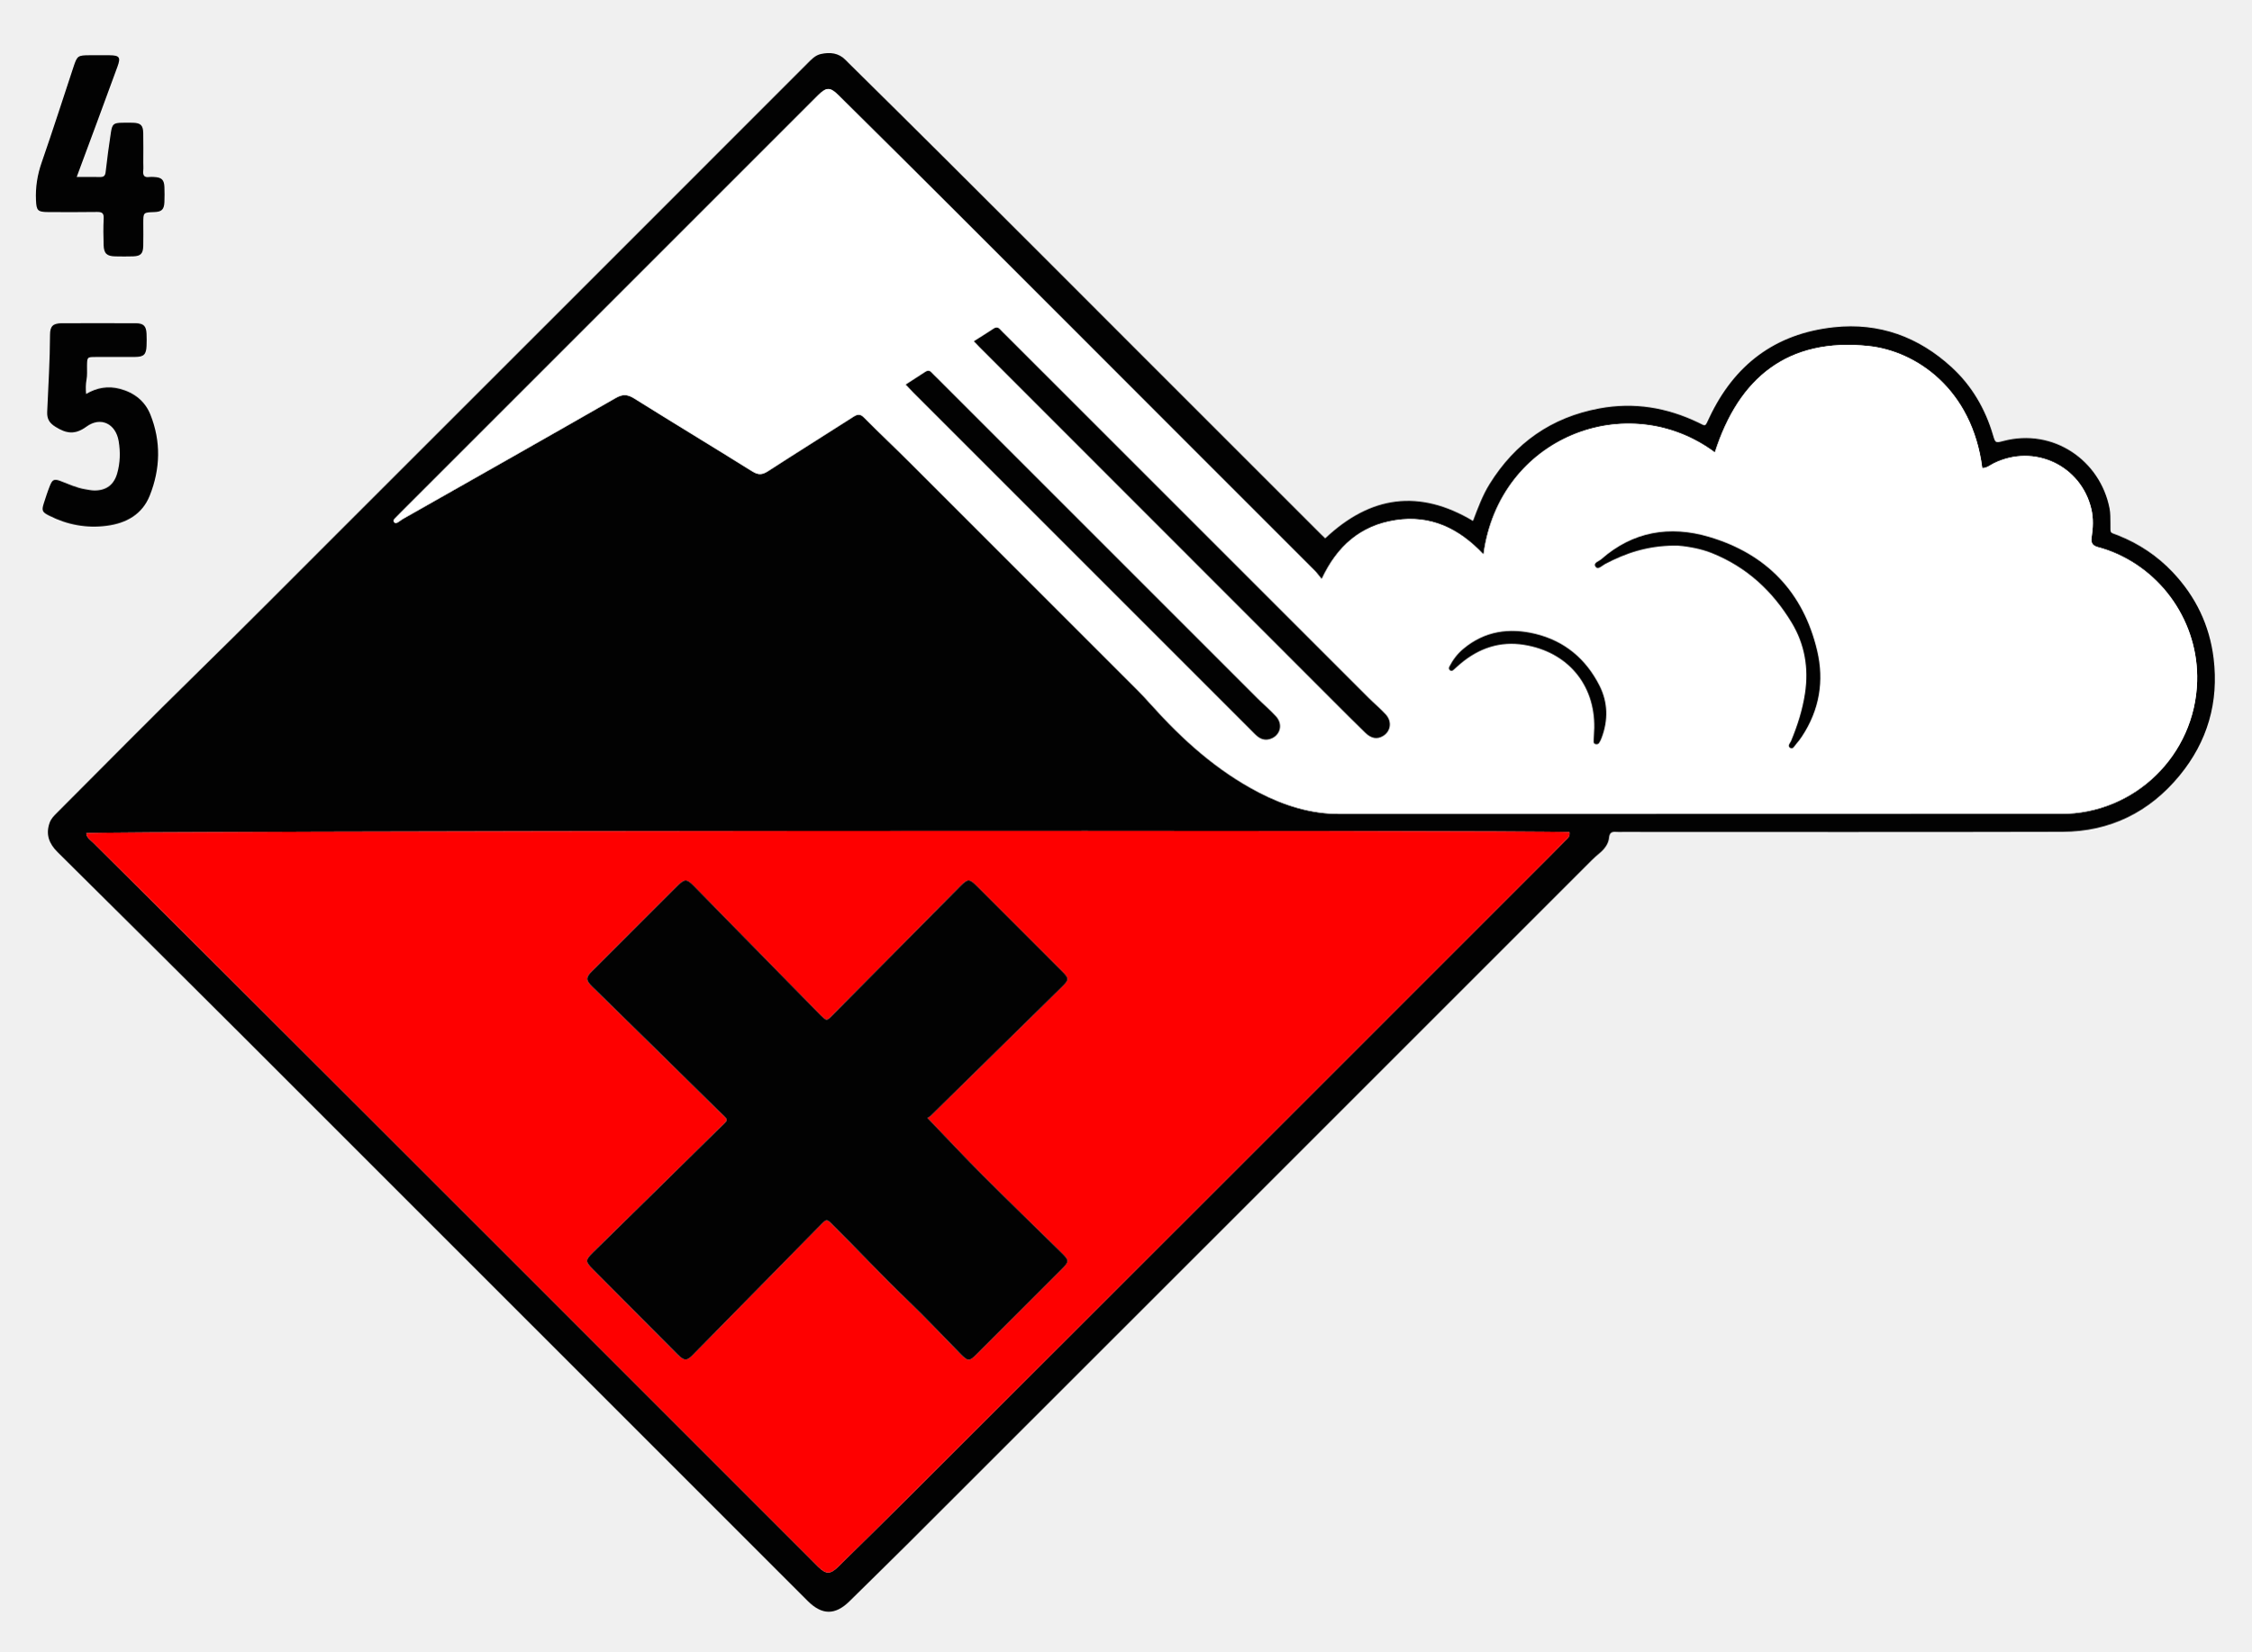
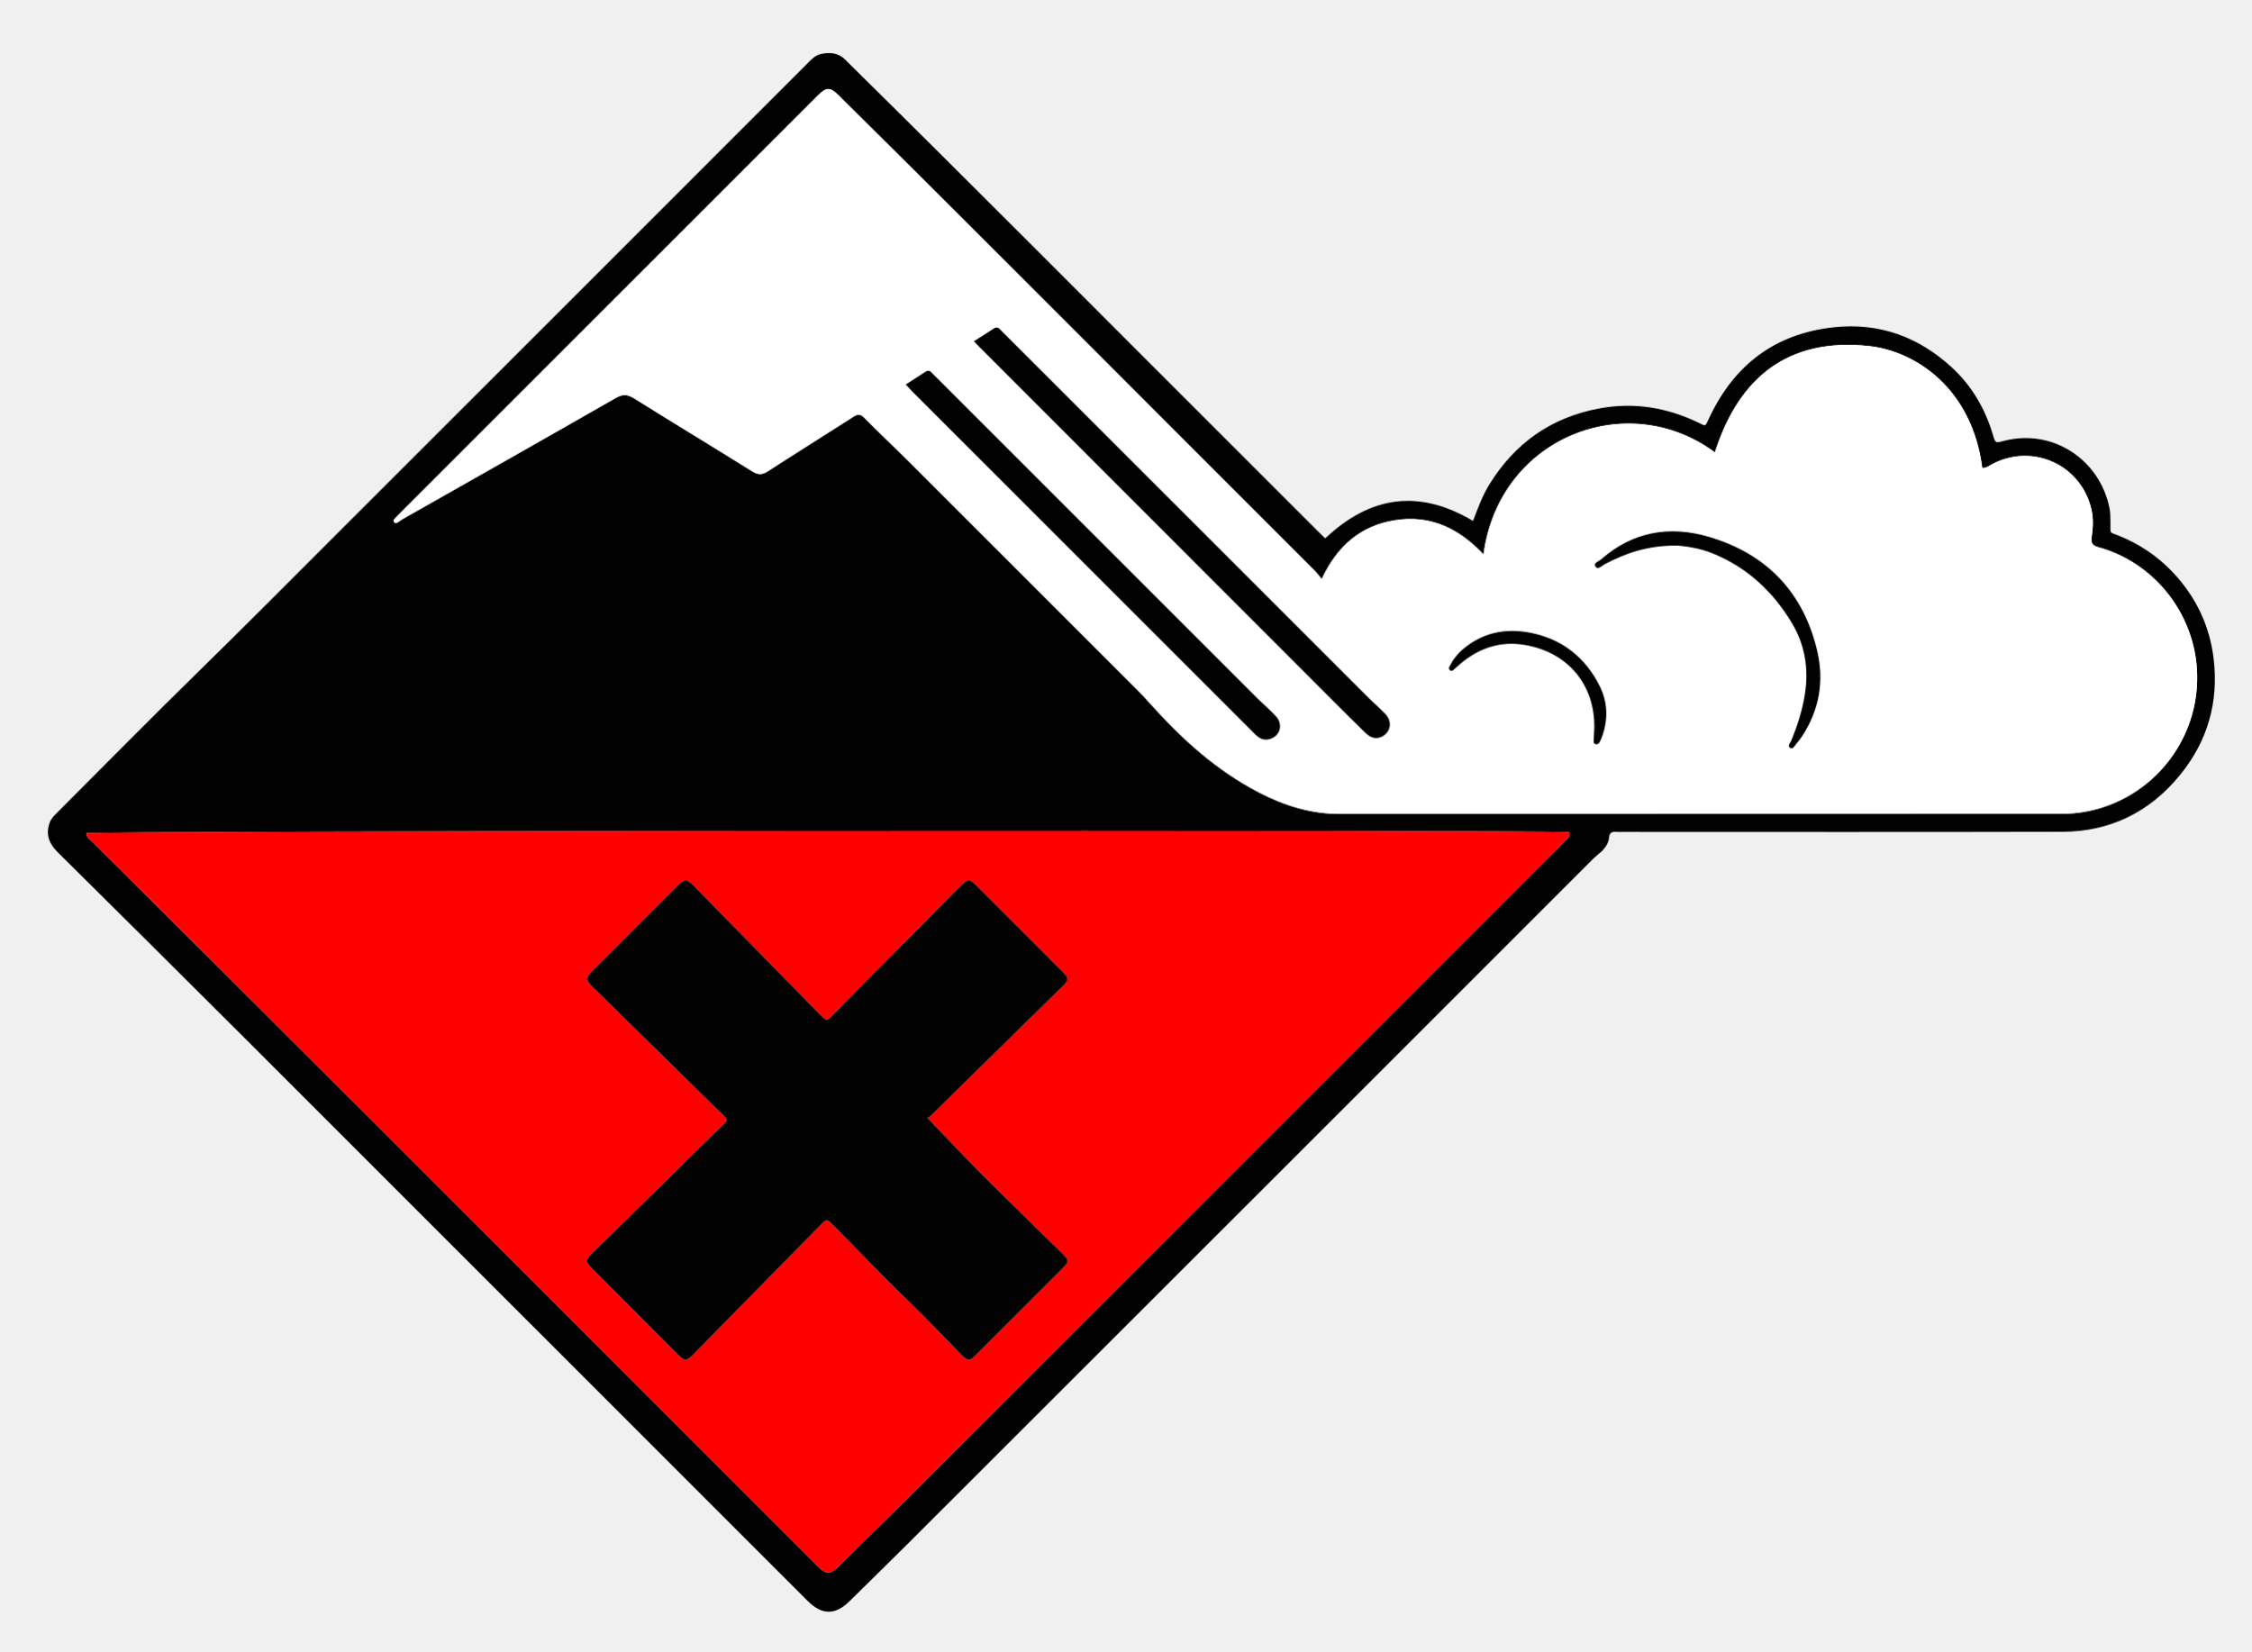
<svg xmlns="http://www.w3.org/2000/svg" viewBox="0 0 2268 1664">
  <path d="m-870 2302v-2480c1170.7-1e-3 2341.3-1e-3 3512-1e-3 1e-3 826.67 1e-3 1653.3 2e-3 2480-1170.7 1e-3 -2341.3 1e-3 -3512 2e-3zm2205.2-1759.5c-1.629-1.548-2.854-2.662-4.024-3.832-28.761-28.75-57.491-57.53-86.276-86.256-129.99-129.72-259.3-260.12-390.09-389.04-0.949-0.936-1.892-1.879-2.818-2.837-7.04-7.276-15.749-8.096-24.958-6.078-5.763 1.262-9.653 5.556-13.679 9.582-156.72 156.76-313.4 313.56-470.24 470.2-47.866 47.805-95.461 95.879-143.83 143.19-47.893 46.847-94.866 94.634-142.24 142.01-2.819 2.819-5.561 5.618-6.984 9.554-4.27 11.808-0.631 21.183 7.944 29.689 62.695 62.193 125.41 124.37 187.88 186.79 189.33 189.2 378.56 378.51 567.83 567.78 14.499 14.499 27.771 14.58 42.263 0.238 19.886-19.681 39.979-39.162 59.771-58.925 226.92-226.57 453.6-453.38 680.36-680.1 4.938-4.938 9.73-10.011 15.188-14.455 4.965-4.043 9.245-9.341 9.846-15.737 0.545-5.813 3.302-6.266 7.692-5.935 1.989 0.149 3.998 0.025 5.998 0.025 147.67 0 295.33 0.243 443-0.141 48.038-0.124 87.767-19.721 118.18-56.75 28.116-34.229 39.594-73.894 34.226-118.01-4.063-33.401-18.058-62.34-41.124-86.771-15.511-16.429-33.902-28.701-54.943-37.115-9.261-3.704-7.657-1.082-7.883-12.161-0.103-4.986 0.095-10.081-0.846-14.933-9.423-48.634-56.753-81.34-107.09-68.077-7.944 2.093-7.997 2.049-10.378-6.009-7.803-26.41-21.316-49.599-41.517-68.191-33.439-30.778-73.054-45.299-118.66-40.429-59.282 6.33-100.66 37.874-125.77 91.481-4.354 9.297-3.157 8.304-11.077 4.512-31.704-15.179-64.69-20.656-99.578-14.185-48.285 8.957-84.773 34.701-110.55 76.165-7.209 11.596-11.838 24.388-16.713 37.224-54.09-32.282-103.23-25.575-148.9 17.533zm-1248.5-145.51c-0.428-5.443-0.399-9.813 0.457-14.406 0.842-4.516 0.432-9.271 0.503-13.922 0.136-8.85 0.116-8.915 8.624-8.951 13.32-0.057 26.642 0.076 39.961-0.048 8.733-0.081 11.056-2.465 11.396-11.299 0.153-3.99 0.181-7.999-7e-3 -11.986-0.374-7.969-3.021-10.644-11.009-10.674-24.644-0.096-49.287-0.087-73.93-9e-3 -9.161 0.029-12.271 2.724-12.298 11.642-0.078 25.918-1.764 51.771-2.855 77.646-0.302 7.141 2.12 11.209 8.363 15.114 10.92 6.83 19.663 8.238 31.233-0.216 14.316-10.459 29.462-2.927 32.397 14.618 1.813 10.841 1.587 21.886-1.505 32.608-3.273 11.354-10.83 17.1-22.631 17.142-3.278 0.012-6.572-0.731-9.835-1.272-8.588-1.427-16.399-5.174-24.465-8.192-6.448-2.414-8.292-1.638-10.777 4.563-2.34 5.842-4.284 11.852-6.203 17.851-2.334 7.3-1.64 8.86 5.351 12.39 18.292 9.232 37.633 12.898 57.988 10.247 19.731-2.571 35.836-11.426 43.426-30.506 10.688-26.864 11.45-54.494 0.604-81.56-5.465-13.635-16.361-22.212-30.826-25.976-11.761-3.06-22.81-1.278-33.962 5.196zm-9.434-218.67c7.173-19.331 13.866-37.306 20.513-55.298 6.901-18.678 13.788-37.361 20.623-56.063 3.359-9.193 1.948-11.174-7.942-11.28-6.662-0.072-13.325-0.035-19.987-0.01-12.044 0.048-12.695 0.482-16.399 11.649-10.662 32.147-20.969 64.417-32.091 96.404-4.343 12.491-6.333 24.948-5.735 38.064 0.475 10.406 1.643 11.863 12.448 11.894 16.323 0.044 32.649 0.189 48.967-0.094 5.062-0.088 7.048 1.135 6.777 6.567-0.448 8.972-0.347 17.99-0.049 26.975 0.277 8.365 3.287 11.046 11.757 11.204 5.994 0.111 11.998 0.186 17.987-0.021 7.589-0.262 9.962-2.671 10.159-10.409 0.195-7.657 0.042-15.322 0.045-22.984 4e-3 -10.85 5e-3 -10.85 11.028-11.227 7.557-0.258 9.963-2.526 10.263-10.167 0.196-4.989 0.189-9.998 1e-3 -14.987-0.28-7.441-2.815-9.831-10.41-10.197-1.662-0.08-3.355-0.199-4.992 0.021-5.12 0.688-6.399-1.868-5.938-6.411 0.269-2.638 0.049-5.325 0.048-7.99 0-9.994 0.158-19.991-0.053-29.98-0.162-7.727-2.628-10.048-10.188-10.293-3.661-0.118-7.329-0.071-10.993-0.011-8.647 0.144-10.09 1.214-11.436 10.15-1.97 13.078-3.771 26.188-5.24 39.33-0.428 3.828-1.739 5.272-5.48 5.204-7.31-0.135-14.623-0.04-23.683-0.04z" clip-rule="evenodd" fill="none" fill-rule="evenodd" />
  <path d="m1335.2 542.48c45.669-43.108 94.813-49.815 148.9-17.531 4.875-12.836 9.504-25.628 16.713-37.224 25.776-41.464 62.265-67.208 110.55-76.165 34.888-6.472 67.874-0.994 99.578 14.185 7.92 3.792 6.723 4.785 11.077-4.512 25.108-53.607 66.488-85.151 125.77-91.481 45.604-4.87 85.219 9.65 118.66 40.429 20.2 18.593 33.714 41.781 41.517 68.191 2.381 8.058 2.434 8.102 10.378 6.009 50.338-13.263 97.668 19.443 107.09 68.077 0.94 4.852 0.743 9.946 0.846 14.933 0.226 11.079-1.378 8.457 7.883 12.161 21.041 8.414 39.433 20.687 54.943 37.115 23.066 24.432 37.061 53.37 41.124 86.771 5.368 44.12-6.109 83.785-34.226 118.01-30.417 37.029-70.146 56.626-118.18 56.75-147.66 0.384-295.33 0.141-443 0.141-2 0-4.009 0.124-5.998-0.025-4.391-0.331-7.147 0.122-7.692 5.935-0.601 6.396-4.881 11.694-9.846 15.737-5.458 4.444-10.25 9.518-15.188 14.455-226.76 226.72-453.44 453.53-680.36 680.1-19.792 19.763-39.885 39.244-59.771 58.925-14.491 14.342-27.764 14.261-42.263-0.238-189.27-189.26-378.49-378.58-567.83-567.78-62.466-62.423-125.18-124.6-187.88-186.79-8.575-8.507-12.214-17.882-7.944-29.689 1.423-3.936 4.165-6.734 6.984-9.554 47.374-47.378 94.347-95.165 142.24-142.01 48.365-47.311 95.96-95.385 143.83-143.19 156.84-156.64 313.52-313.44 470.24-470.2 4.025-4.026 7.916-8.32 13.679-9.582 9.209-2.018 17.918-1.198 24.958 6.078 0.927 0.958 1.869 1.901 2.818 2.837 130.79 128.92 260.1 259.32 390.09 389.04 28.785 28.726 57.516 57.506 86.276 86.256 1.17 1.17 2.395 2.285 4.024 3.832zm159.44 16.187c-24.995-26.58-53.718-39.979-88.877-34.524-34.895 5.414-58.652 26.064-74.13 59.378-3.06-3.663-4.989-6.379-7.313-8.699-159.25-158.91-317.68-318.64-477.58-476.9-0.711-0.704-1.409-1.419-2.126-2.116-8.333-8.096-11.888-8.129-20.104-0.182-0.958 0.928-1.892 1.88-2.834 2.822-139.06 139.06-278.12 278.11-417.18 417.17-2.356 2.356-4.7 4.726-7.015 7.123-0.995 1.031-1.306 2.197 0.181 4.022 3.055-0.096 5.577-2.396 8.279-3.926 71.544-40.537 143.12-81.018 214.47-121.9 7.056-4.043 11.863-3.63 18.557 0.559 39.517 24.729 79.441 48.806 118.98 73.506 6.029 3.767 10.101 3.46 15.894-0.302 28.488-18.496 57.353-36.413 85.928-54.778 4.352-2.797 6.993-2.978 10.883 0.951 15.462 15.615 31.473 30.685 47.023 46.214 76.182 76.075 152.29 152.22 228.39 228.38 4.707 4.71 9.22 9.623 13.666 14.582 31.575 35.215 66.322 66.558 108.66 88.511 25.438 13.188 52.184 21.612 81.211 21.607 242.32-0.04 484.65 0.039 726.97-0.06 74.369-0.03 134.97-59.323 137.04-133.6 1.635-58.571-35.012-112.36-90.105-132.19-3.127-1.125-6.325-2.08-9.535-2.944-5.119-1.379-7.612-3.639-6.654-9.85 1.466-9.508 1.969-19.208-0.33-28.813-10.493-43.826-57.684-65.892-98.197-45.931-3.721 1.833-7.063 4.866-11.623 4.82-10.273-80.233-67.266-117.95-114.47-122.95-81.333-8.614-130.78 31.714-154.96 107.18-88.059-65.297-217.32-15.819-233.1 102.82zm86.67 279.92c-37.589-2.355-1486.1-1.323-1494.4 1.06 0.359 4.517 4.1 6.663 6.831 9.374 40.207 39.896 80.322 79.886 120.42 119.88 201.27 200.73 402.13 401.88 603.14 602.89 2.355 2.356 4.679 4.747 7.066 7.071 7.961 7.75 12.102 7.756 20.173-0.169 23.528-23.101 47.053-46.217 70.387-69.5 213.49-213.02 426.65-426.38 639.9-639.64 7.304-7.305 14.597-14.623 21.767-22.059 2.184-2.266 5.456-4.074 4.696-8.906z" clip-rule="evenodd" fill="#020202" fill-rule="evenodd" />
-   <path d="m86.707 396.98c11.152-6.474 22.201-8.256 33.961-5.196 14.465 3.764 25.361 12.341 30.826 25.976 10.847 27.065 10.084 54.695-0.604 81.56-7.59 19.08-23.694 27.935-43.426 30.506-20.354 2.651-39.696-1.015-57.988-10.247-6.991-3.529-7.686-5.09-5.351-12.39 1.919-5.999 3.862-12.009 6.203-17.851 2.485-6.201 4.33-6.978 10.777-4.563 8.066 3.019 15.877 6.766 24.465 8.192 3.263 0.541 6.557 1.284 9.835 1.272 11.801-0.042 19.357-5.788 22.631-17.142 3.092-10.723 3.318-21.768 1.505-32.608-2.935-17.545-18.081-25.077-32.397-14.618-11.57 8.454-20.313 7.046-31.233 0.216-6.243-3.905-8.665-7.974-8.363-15.114 1.092-25.874 2.778-51.728 2.855-77.646 0.026-8.918 3.137-11.612 12.298-11.642 24.643-0.078 49.286-0.087 73.93 9e-3 7.987 0.03 10.635 2.705 11.009 10.674 0.188 3.987 0.16 7.996 7e-3 11.986-0.34 8.834-2.662 11.218-11.396 11.299-13.319 0.124-26.641-9e-3 -39.961 0.048-8.508 0.036-8.487 0.102-8.624 8.951-0.072 4.651 0.338 9.406-0.503 13.922-0.855 4.592-0.884 8.962-0.456 14.406z" clip-rule="evenodd" fill="#020202" fill-rule="evenodd" />
-   <path d="m77.273 178.31c9.061 0 16.374-0.095 23.682 0.039 3.741 0.068 5.053-1.376 5.48-5.204 1.469-13.142 3.271-26.252 5.24-39.33 1.346-8.937 2.788-10.007 11.436-10.15 3.664-0.061 7.332-0.107 10.993 0.011 7.56 0.245 10.025 2.566 10.188 10.293 0.211 9.989 0.053 19.986 0.053 29.98 1e-3 2.665 0.221 5.353-0.048 7.99-0.461 4.543 0.818 7.099 5.938 6.411 1.637-0.22 3.33-0.101 4.992-0.021 7.595 0.366 10.13 2.756 10.41 10.197 0.188 4.989 0.195 9.998-1e-3 14.987-0.3 7.641-2.706 9.909-10.263 10.167-11.023 0.377-11.024 0.377-11.028 11.227-3e-3 7.662 0.15 15.327-0.045 22.984-0.197 7.738-2.57 10.147-10.159 10.409-5.989 0.207-11.993 0.133-17.987 0.021-8.47-0.158-11.479-2.839-11.757-11.204-0.298-8.984-0.399-18.003 0.049-26.975 0.271-5.433-1.716-6.655-6.777-6.567-16.318 0.283-32.645 0.138-48.967 0.094-10.805-0.03-11.973-1.487-12.448-11.894-0.598-13.116 1.393-25.573 5.735-38.064 11.122-31.987 21.429-64.257 32.091-96.404 3.704-11.167 4.355-11.602 16.399-11.649 6.662-0.025 13.325-0.063 19.987 0.01 9.891 0.106 11.302 2.087 7.942 11.28-6.835 18.702-13.722 37.386-20.623 56.063-6.646 17.993-13.339 35.967-20.512 55.299z" clip-rule="evenodd" fill="#020202" fill-rule="evenodd" />
  <path d="m1494.7 558.67c15.774-118.64 145.04-168.12 233.1-102.82 24.185-75.471 73.632-115.8 154.96-107.18 47.207 4.999 104.2 42.718 114.47 122.95 4.561 0.046 7.902-2.987 11.623-4.82 40.514-19.961 87.704 2.104 98.197 45.931 2.299 9.604 1.796 19.305 0.33 28.813-0.958 6.211 1.535 8.471 6.654 9.85 3.21 0.864 6.408 1.819 9.535 2.944 55.094 19.83 91.74 73.615 90.105 132.19-2.074 74.272-62.674 133.56-137.04 133.6-242.32 0.099-484.65 0.02-726.97 0.06-29.027 5e-3 -55.773-8.419-81.211-21.607-42.342-21.953-77.089-53.296-108.66-88.511-4.446-4.959-8.959-9.872-13.666-14.582-76.1-76.156-152.21-152.31-228.39-228.38-15.551-15.529-31.562-30.599-47.023-46.214-3.89-3.929-6.531-3.748-10.883-0.951-28.575 18.365-57.439 36.282-85.928 54.778-5.793 3.762-9.864 4.068-15.894 0.302-39.536-24.7-79.461-48.776-118.98-73.506-6.693-4.188-11.501-4.602-18.557-0.559-71.346 40.884-142.92 81.364-214.47 121.9-2.702 1.53-6.116 5.395-8.279 3.926-1.993-1.354-1.176-2.991-0.181-4.022 2.314-2.397 4.658-4.767 7.015-7.123 139.06-139.06 278.12-278.12 417.18-417.18 0.942-0.942 1.876-1.895 2.834-2.822 8.217-7.947 11.771-7.914 20.104 0.182 0.717 0.697 1.415 1.412 2.126 2.116 159.9 158.26 318.33 317.99 477.58 476.9 2.324 2.32 4.254 5.036 7.313 8.699 15.478-33.313 39.235-53.964 74.13-59.378 35.16-5.455 63.883 7.945 88.878 34.525zm-513.46-214.85c2.386 2.515 3.917 4.203 5.525 5.813 118.98 119.07 237.97 238.14 356.97 357.2 10.603 10.608 21.201 21.224 31.962 31.67 6.058 5.881 12.072 6.684 18.049 2.979 7.509-4.655 8.882-14.534 2.436-21.549-5.396-5.873-11.582-11.011-17.232-16.66-121.88-121.83-243.73-243.69-365.59-365.55-1.885-1.886-3.874-3.68-5.633-5.676-2.154-2.443-4.164-2.569-6.899-0.723-6.054 4.086-12.305 7.879-19.588 12.497zm-68.646 43.647c3.047 3.233 5.447 5.916 7.989 8.458 113.3 113.32 226.62 226.63 339.94 339.94 2.118 2.118 4.149 4.363 6.488 6.211 3.542 2.797 7.543 3.99 12.141 2.721 10.498-2.901 14.058-14.524 6.48-22.87-5.804-6.394-12.49-11.977-18.609-18.095-107.68-107.64-215.33-215.31-322.99-322.97-1.884-1.883-3.86-3.678-5.658-5.639-1.975-2.155-3.92-1.937-6.162-0.462-6.301 4.142-12.654 8.206-19.619 12.711zm774.04 162.33c4.874-0.216 12.459 0.766 19.99 2.258 6.207 1.23 12.289 2.919 18.174 5.272 35.06 14.022 61.303 38.392 80.526 70.313 13.146 21.828 17.137 45.805 13.3 71.158-2.512 16.591-7.569 32.317-13.941 47.739-0.896 2.169-4.114 5.053-1.109 7.022 2.902 1.901 4.426-1.905 6.059-3.739 2.207-2.477 4.219-5.164 6.043-7.938 17.416-26.484 22.389-55.601 15.223-86.039-13.943-59.228-51.236-97.823-109.14-114.88-39.323-11.581-76.599-5.471-108.38 22.567-2.345 2.067-8.537 3.632-5.72 7.549 2.445 3.399 6.489-1.138 9.522-2.741 20.874-11.036 42.744-18.362 69.459-18.544zm-80.323 183.67c-0.171 3.356-0.463 8.343-0.657 13.333-0.052 1.326 0.197 2.66 1.856 3.035 1.413 0.319 2.841-0.012 3.58-1.104 1.106-1.635 1.95-3.492 2.648-5.351 6.679-17.765 6.269-35.716-2.169-52.396-13.572-26.831-35.051-45.093-64.673-52.254-26.286-6.355-50.951-2.872-72.391 14.992-5.949 4.957-10.622 11.017-14.145 17.917-0.597 1.17-0.764 2.634 0.414 3.683 1.192 1.061 2.51 0.665 3.556-0.222 2.539-2.153 4.921-4.493 7.479-6.62 18.599-15.461 39.513-22.605 63.917-18.664 43.144 6.969 71.285 39.448 70.585 83.651z" clip-rule="evenodd" fill="#fff" fill-rule="evenodd" />
  <path d="m1581.3 838.59c0.76 4.832-2.512 6.641-4.696 8.906-7.17 7.436-14.463 14.754-21.767 22.059-213.25 213.26-426.41 426.62-639.9 639.64-23.334 23.283-46.858 46.399-70.387 69.5-8.071 7.925-12.212 7.919-20.173 0.169-2.388-2.324-4.711-4.715-7.066-7.071-201-201-401.86-402.15-603.14-602.89-40.103-39.996-80.218-79.986-120.42-119.88-2.731-2.711-6.472-4.857-6.831-9.374 8.237-2.383 1456.8-3.416 1494.4-1.06zm-646.88 288.01c0.664-0.445 2.24-1.181 3.411-2.33 43.992-43.171 87.97-86.357 131.88-129.61 7.585-7.471 7.525-8.673 0.131-16.082-28.479-28.539-56.99-57.048-85.527-85.53-7.79-7.775-9.277-7.734-16.945 3e-3 -37.753 38.092-75.495 76.193-113.24 114.3-5.393 5.444-10.707 10.968-16.155 16.355-5.203 5.145-5.261 5.089-10.792-0.26-0.719-0.694-1.422-1.406-2.121-2.119-33.363-34.012-66.729-68.021-100.09-102.04-8.63-8.801-17.214-17.647-25.856-26.437-7.366-7.489-9.329-7.453-17.05 0.114-0.714 0.699-1.411 1.415-2.118 2.122-26.859 26.862-53.719 53.723-80.576 80.586-1.649 1.648-3.403 3.208-4.914 4.977-3.834 4.488-3.857 6.941-0.107 11.288 1.519 1.761 3.274 3.319 4.938 4.953 41.358 40.624 82.791 81.173 124.03 121.92 11.579 11.438 11.599 8.027 0.235 19.249-41.958 41.438-84.105 82.685-126.17 124.02-7.937 7.798-7.974 9.115-0.279 16.86 27.706 27.895 55.441 55.762 83.168 83.636 1.41 1.417 2.762 2.907 4.276 4.203 5.093 4.358 7.177 4.351 11.982 0.028 1.236-1.111 2.346-2.364 3.514-3.553 42.271-43.01 84.524-86.035 126.83-129.01 5.831-5.924 6.015-5.881 11.592-0.343 25.518 25.338 50.017 51.675 76.004 76.566 18.276 17.506 35.557 36.051 53.332 54.084 7.409 7.516 8.714 7.543 16.115 0.157 28.539-28.479 57.044-56.994 85.523-85.533 7.956-7.973 7.956-8.952 0.02-16.759-26.602-26.168-53.446-52.093-79.813-78.494-18.355-18.377-36.079-37.383-55.241-57.311z" clip-rule="evenodd" fill="#FE0000" fill-rule="evenodd" />
  <path d="m981.22 343.82c7.283-4.618 13.534-8.411 19.587-12.496 2.735-1.847 4.745-1.721 6.899 0.723 1.759 1.996 3.748 3.79 5.633 5.676 121.86 121.85 243.71 243.72 365.59 365.55 5.65 5.649 11.836 10.787 17.232 16.66 6.446 7.015 5.073 16.894-2.436 21.549-5.977 3.705-11.991 2.902-18.049-2.979-10.761-10.446-21.359-21.062-31.962-31.67-119-119.06-237.98-238.13-356.97-357.2-1.607-1.611-3.138-3.299-5.524-5.814z" clip-rule="evenodd" fill="#020202" fill-rule="evenodd" />
  <path d="m912.57 387.47c6.965-4.505 13.317-8.568 19.619-12.71 2.242-1.475 4.188-1.693 6.162 0.462 1.798 1.961 3.774 3.756 5.658 5.639 107.66 107.66 215.31 215.33 322.99 322.97 6.119 6.118 12.806 11.701 18.609 18.095 7.577 8.346 4.018 19.969-6.48 22.87-4.598 1.27-8.599 0.076-12.141-2.721-2.339-1.848-4.37-4.093-6.488-6.211-113.32-113.31-226.64-226.62-339.94-339.94-2.542-2.542-4.943-5.225-7.99-8.458z" clip-rule="evenodd" fill="#020202" fill-rule="evenodd" />
  <path d="m1686.6 549.8c-26.715 0.183-48.585 7.508-69.459 18.544-3.033 1.604-7.077 6.141-9.522 2.741-2.817-3.917 3.375-5.481 5.72-7.549 31.784-28.038 69.06-34.148 108.38-22.567 57.906 17.054 95.199 55.649 109.14 114.88 7.166 30.438 2.193 59.555-15.223 86.039-1.824 2.774-3.836 5.462-6.043 7.938-1.633 1.834-3.156 5.641-6.059 3.739-3.005-1.97 0.214-4.854 1.109-7.022 6.372-15.422 11.43-31.148 13.941-47.739 3.837-25.354-0.154-49.33-13.3-71.158-19.224-31.921-45.467-56.29-80.526-70.313-5.885-2.354-11.967-4.042-18.174-5.272-7.531-1.493-15.116-2.474-19.99-2.258z" clip-rule="evenodd" fill="#020202" fill-rule="evenodd" />
  <path d="m1606.3 733.47c0.7-44.203-27.441-76.682-70.583-83.649-24.404-3.941-45.318 3.203-63.917 18.664-2.559 2.127-4.94 4.467-7.479 6.62-1.046 0.887-2.363 1.282-3.556 0.222-1.178-1.049-1.011-2.513-0.414-3.683 3.522-6.9 8.195-12.96 14.145-17.917 21.439-17.864 46.104-21.348 72.391-14.992 29.622 7.161 51.101 25.423 64.673 52.254 8.438 16.68 8.848 34.631 2.169 52.396-0.698 1.858-1.542 3.716-2.648 5.351-0.739 1.092-2.167 1.423-3.58 1.104-1.659-0.375-1.908-1.709-1.856-3.035 0.192-4.992 0.484-9.979 0.655-13.335z" clip-rule="evenodd" fill="#020202" fill-rule="evenodd" />
  <path d="m934.46 1126.6c19.162 19.929 36.886 38.935 55.239 57.313 26.367 26.401 53.212 52.326 79.813 78.494 7.937 7.807 7.937 8.786-0.02 16.759-28.479 28.539-56.984 57.054-85.523 85.533-7.401 7.386-8.706 7.358-16.115-0.157-17.775-18.033-35.056-36.578-53.332-54.084-25.987-24.892-50.486-51.229-76.004-76.566-5.577-5.538-5.761-5.581-11.592 0.343-42.305 42.976-84.559 86.001-126.83 129.01-1.168 1.188-2.277 2.441-3.514 3.553-4.806 4.322-6.89 4.33-11.982-0.028-1.515-1.296-2.866-2.786-4.276-4.203-27.727-27.874-55.462-55.741-83.168-83.636-7.694-7.745-7.657-9.063 0.279-16.86 42.064-41.331 84.212-82.578 126.17-124.02 11.363-11.222 11.344-7.811-0.235-19.249-41.242-40.742-82.675-81.291-124.03-121.92-1.664-1.634-3.42-3.192-4.938-4.953-3.75-4.347-3.727-6.8 0.107-11.288 1.511-1.769 3.265-3.328 4.914-4.977 26.857-26.863 53.717-53.724 80.576-80.586 0.707-0.707 1.404-1.423 2.118-2.122 7.721-7.567 9.684-7.604 17.05-0.114 8.643 8.789 17.227 17.636 25.856 26.437 33.357 34.017 66.724 68.026 100.09 102.04 0.699 0.713 1.402 1.425 2.121 2.119 5.531 5.349 5.589 5.404 10.792 0.26 5.448-5.388 10.763-10.911 16.155-16.355 37.742-38.103 75.484-76.204 113.24-114.3 7.668-7.737 9.155-7.778 16.945-3e-3 28.537 28.482 57.048 56.991 85.527 85.53 7.395 7.409 7.454 8.611-0.131 16.082-43.915 43.251-87.893 86.438-131.88 129.61-1.169 1.147-2.745 1.882-3.409 2.328z" clip-rule="evenodd" fill="#020202" fill-rule="evenodd" />
</svg>
